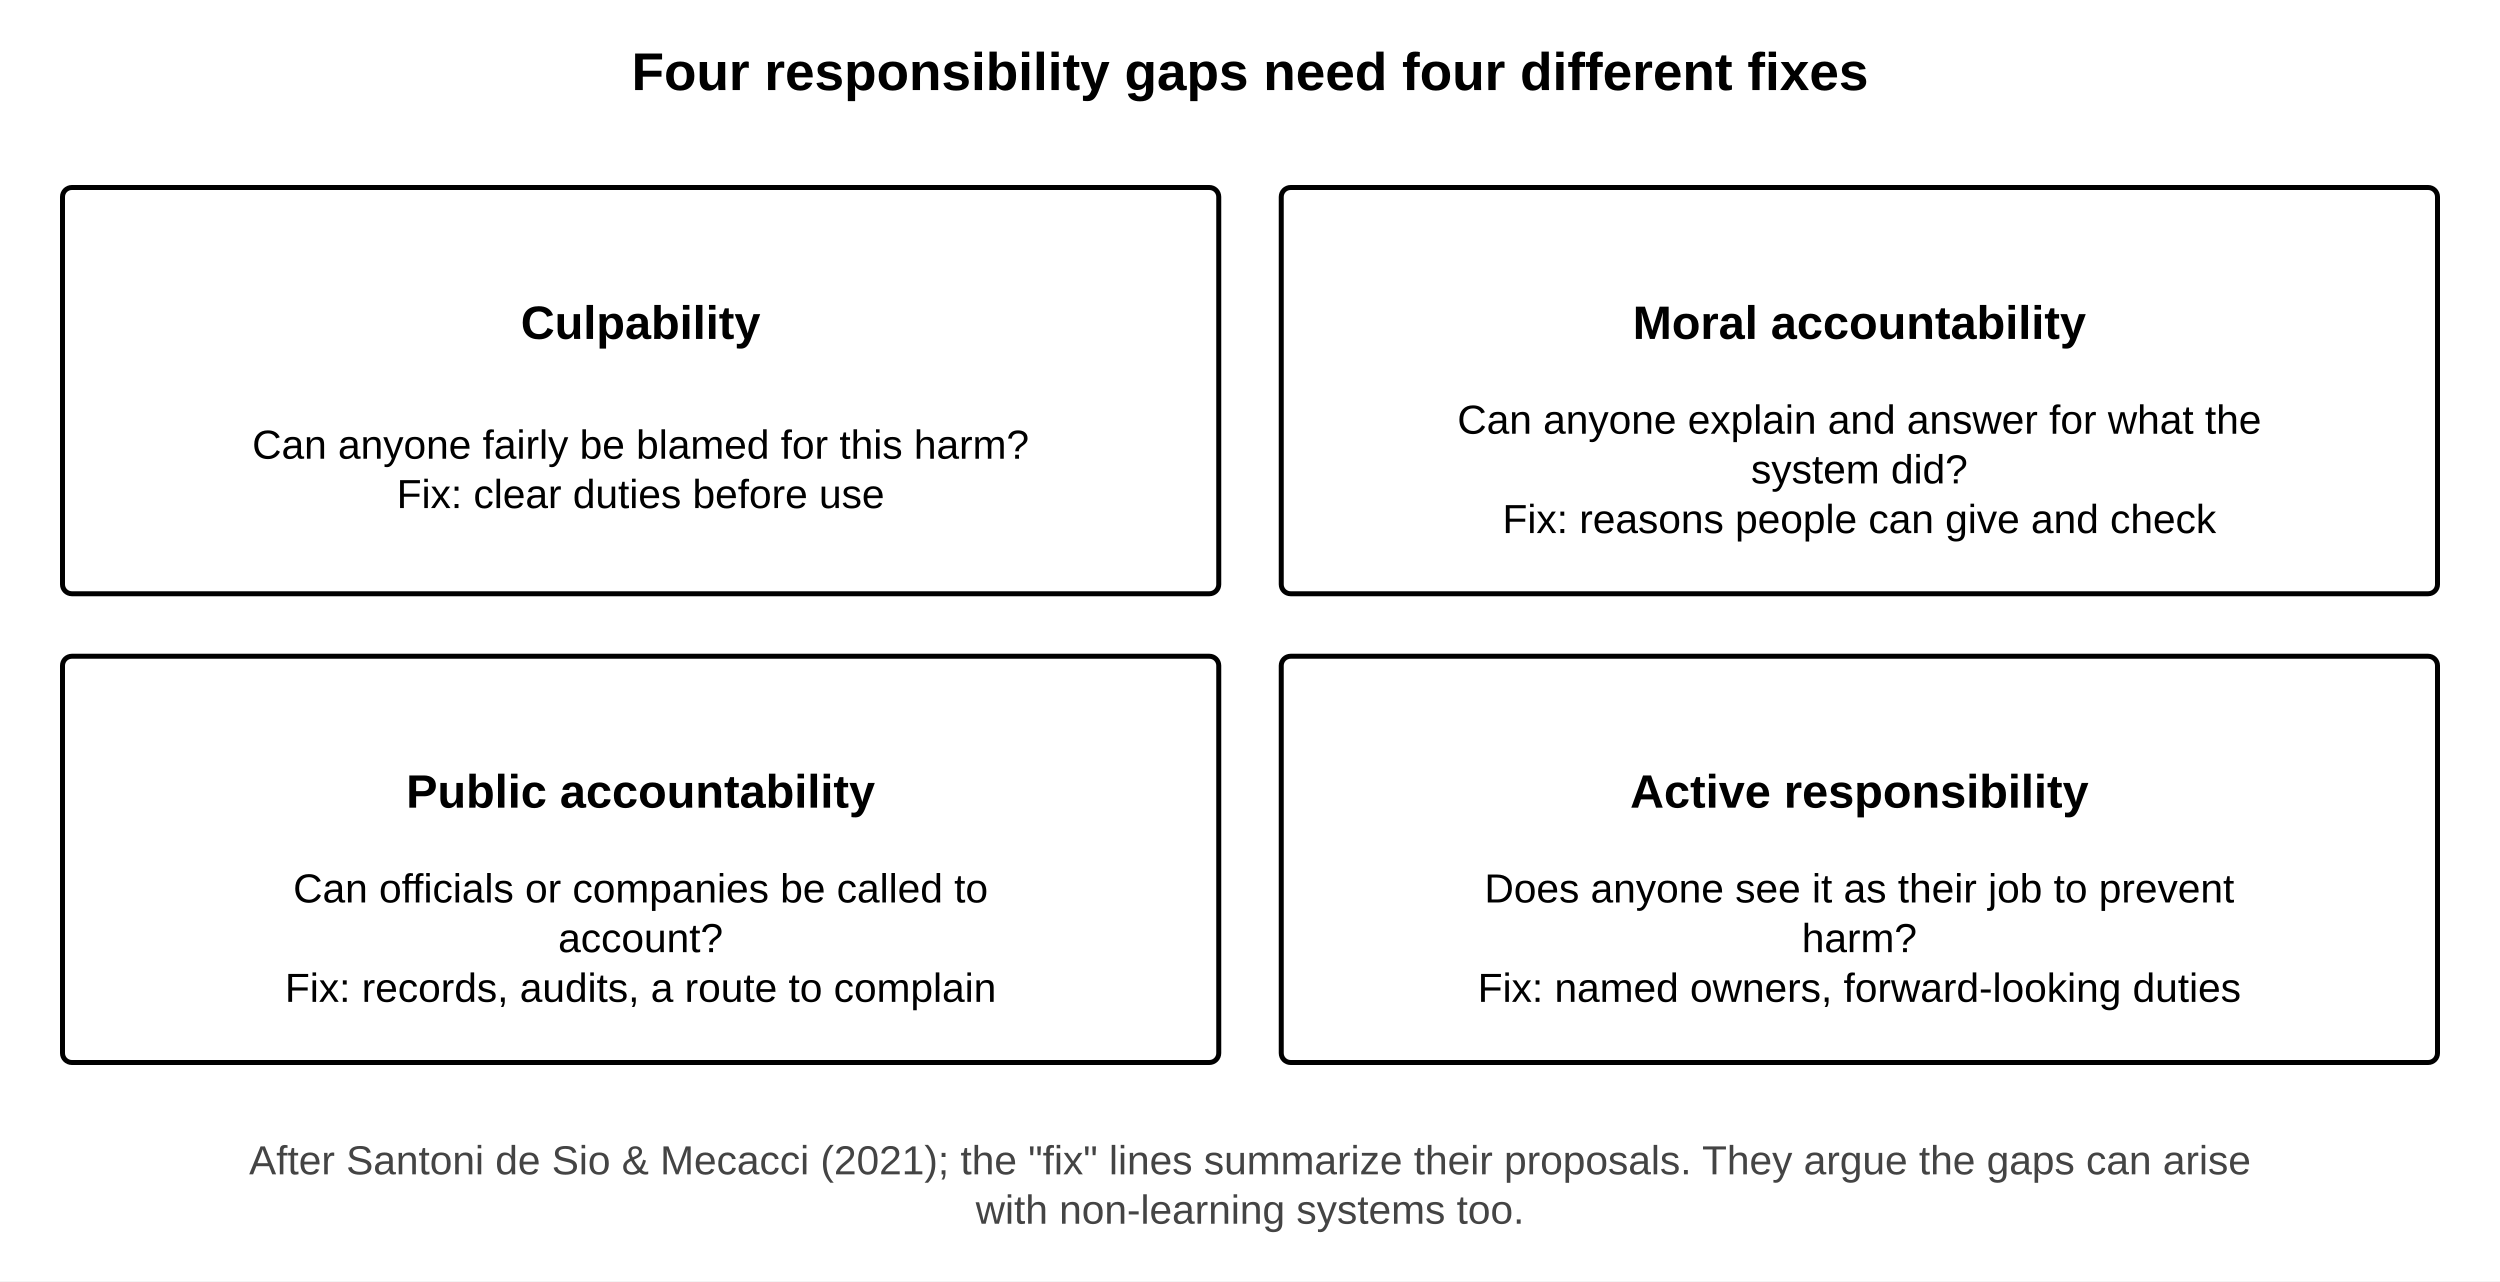
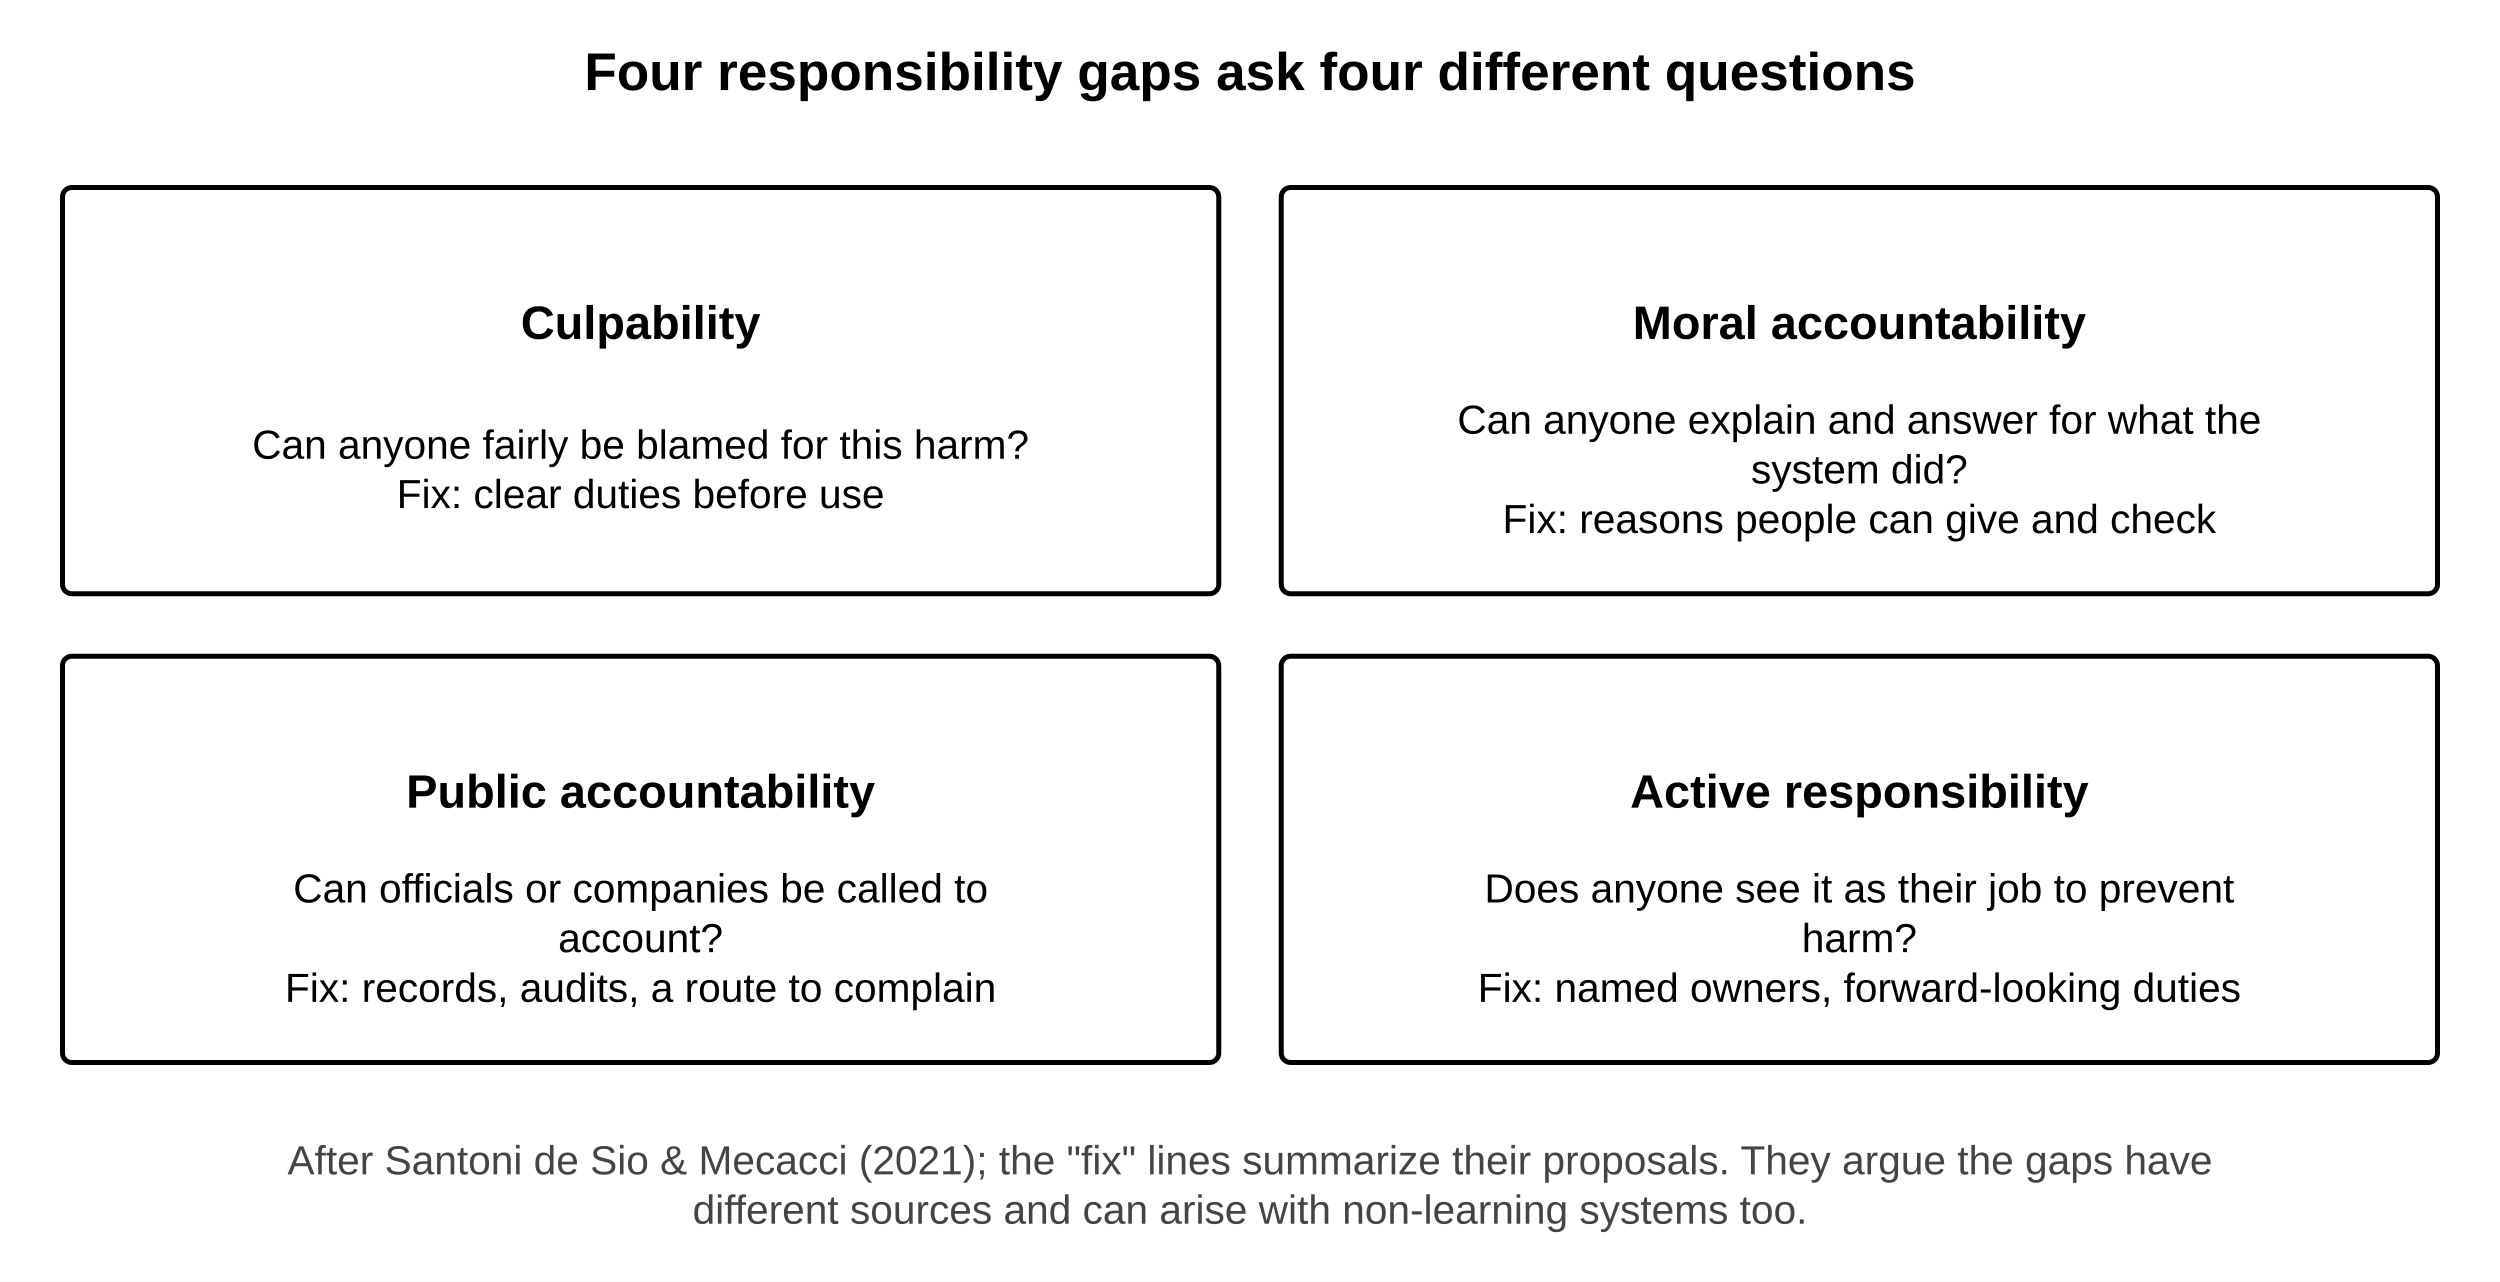
<svg xmlns="http://www.w3.org/2000/svg" viewBox="0 0 800 410" width="800" height="410" role="img" font-family="'Source Sans 3', 'Source Sans Pro', 'Helvetica Neue', Arial, sans-serif">
  <defs>
    <marker id="arrow-gray" viewBox="0 0 10 10" refX="9" refY="5" markerWidth="7" markerHeight="7" orient="auto-start-reverse">
      <path d="M0,0 L10,5 L0,10 z" fill="#000000" />
    </marker>
    <pattern id="hatch" patternUnits="userSpaceOnUse" width="8" height="8" patternTransform="rotate(45)">
      <rect width="8" height="8" fill="#FFFFFF" />
      <line x1="0" y1="0" x2="0" y2="8" stroke="#9A9A9A" stroke-width="1.3" />
    </pattern>
    <pattern id="dots" patternUnits="userSpaceOnUse" width="7" height="7">
      <rect width="7" height="7" fill="#FFFFFF" />
      <circle cx="3.5" cy="3.5" r="1.2" fill="#000" />
    </pattern>
  </defs>
  <rect width="800" height="410" fill="#FFFFFF" />
-   <text x="400.0" y="24.0" font-size="17" font-weight="700" text-anchor="middle" dominant-baseline="middle" fill="#000000" style="">Four responsibility gaps need four different fixes</text>
+   <text x="400.0" y="24.0" font-size="17" font-weight="700" text-anchor="middle" dominant-baseline="middle" fill="#000000" style="">Four responsibility gaps ask four different questions</text>
  <rect x="20" y="60" width="370" height="130" rx="3" fill="#FFFFFF" stroke="#000000" stroke-width="1.6" />
  <text x="205.0" y="104.2" font-size="15" font-weight="600" text-anchor="middle" dominant-baseline="middle" fill="#000000" style="">Culpability</text>
  <text x="205.0" y="143.1" font-size="13" font-weight="normal" text-anchor="middle" dominant-baseline="middle" fill="#000000" style="">Can anyone fairly be blamed for this harm?</text>
  <text x="205.0" y="158.9" font-size="13" font-weight="normal" text-anchor="middle" dominant-baseline="middle" fill="#000000" style="">Fix: clear duties before use</text>
  <rect x="410" y="60" width="370" height="130" rx="3" fill="#FFFFFF" stroke="#000000" stroke-width="1.6" />
  <text x="595.0" y="104.2" font-size="15" font-weight="600" text-anchor="middle" dominant-baseline="middle" fill="#000000" style="">Moral accountability</text>
  <text x="595.0" y="135.1" font-size="13" font-weight="normal" text-anchor="middle" dominant-baseline="middle" fill="#000000" style="">Can anyone explain and answer for what the</text>
  <text x="595.0" y="151.0" font-size="13" font-weight="normal" text-anchor="middle" dominant-baseline="middle" fill="#000000" style="">system did?</text>
  <text x="595.0" y="166.9" font-size="13" font-weight="normal" text-anchor="middle" dominant-baseline="middle" fill="#000000" style="">Fix: reasons people can give and check</text>
  <rect x="20" y="210" width="370" height="130" rx="3" fill="#FFFFFF" stroke="#000000" stroke-width="1.6" />
  <text x="205.0" y="254.2" font-size="15" font-weight="600" text-anchor="middle" dominant-baseline="middle" fill="#000000" style="">Public accountability</text>
  <text x="205.0" y="285.1" font-size="13" font-weight="normal" text-anchor="middle" dominant-baseline="middle" fill="#000000" style="">Can officials or companies be called to</text>
  <text x="205.0" y="301.0" font-size="13" font-weight="normal" text-anchor="middle" dominant-baseline="middle" fill="#000000" style="">account?</text>
  <text x="205.0" y="316.9" font-size="13" font-weight="normal" text-anchor="middle" dominant-baseline="middle" fill="#000000" style="">Fix: records, audits, a route to complain</text>
  <rect x="410" y="210" width="370" height="130" rx="3" fill="#FFFFFF" stroke="#000000" stroke-width="1.6" />
  <text x="595.0" y="254.2" font-size="15" font-weight="600" text-anchor="middle" dominant-baseline="middle" fill="#000000" style="">Active responsibility</text>
  <text x="595.0" y="285.1" font-size="13" font-weight="normal" text-anchor="middle" dominant-baseline="middle" fill="#000000" style="">Does anyone see it as their job to prevent</text>
  <text x="595.0" y="301.0" font-size="13" font-weight="normal" text-anchor="middle" dominant-baseline="middle" fill="#000000" style="">harm?</text>
  <text x="595.0" y="316.9" font-size="13" font-weight="normal" text-anchor="middle" dominant-baseline="middle" fill="#000000" style="">Fix: named owners, forward-looking duties</text>
-   <text x="400.0" y="372.1" font-size="13" font-weight="normal" text-anchor="middle" dominant-baseline="middle" fill="#444444" style="">After Santoni de Sio &amp; Mecacci (2021); the "fix" lines summarize their proposals. They argue the gaps can arise</text>
-   <text x="400.0" y="387.9" font-size="13" font-weight="normal" text-anchor="middle" dominant-baseline="middle" fill="#444444" style="">with non-learning systems too.</text>
+   <text x="400.0" y="372.1" font-size="13" font-weight="normal" text-anchor="middle" dominant-baseline="middle" fill="#444444" style="">After Santoni de Sio &amp; Mecacci (2021); the "fix" lines summarize their proposals. They argue the gaps have</text>
+   <text x="400.0" y="387.9" font-size="13" font-weight="normal" text-anchor="middle" dominant-baseline="middle" fill="#444444" style="">different sources and can arise with non-learning systems too.</text>
</svg>
